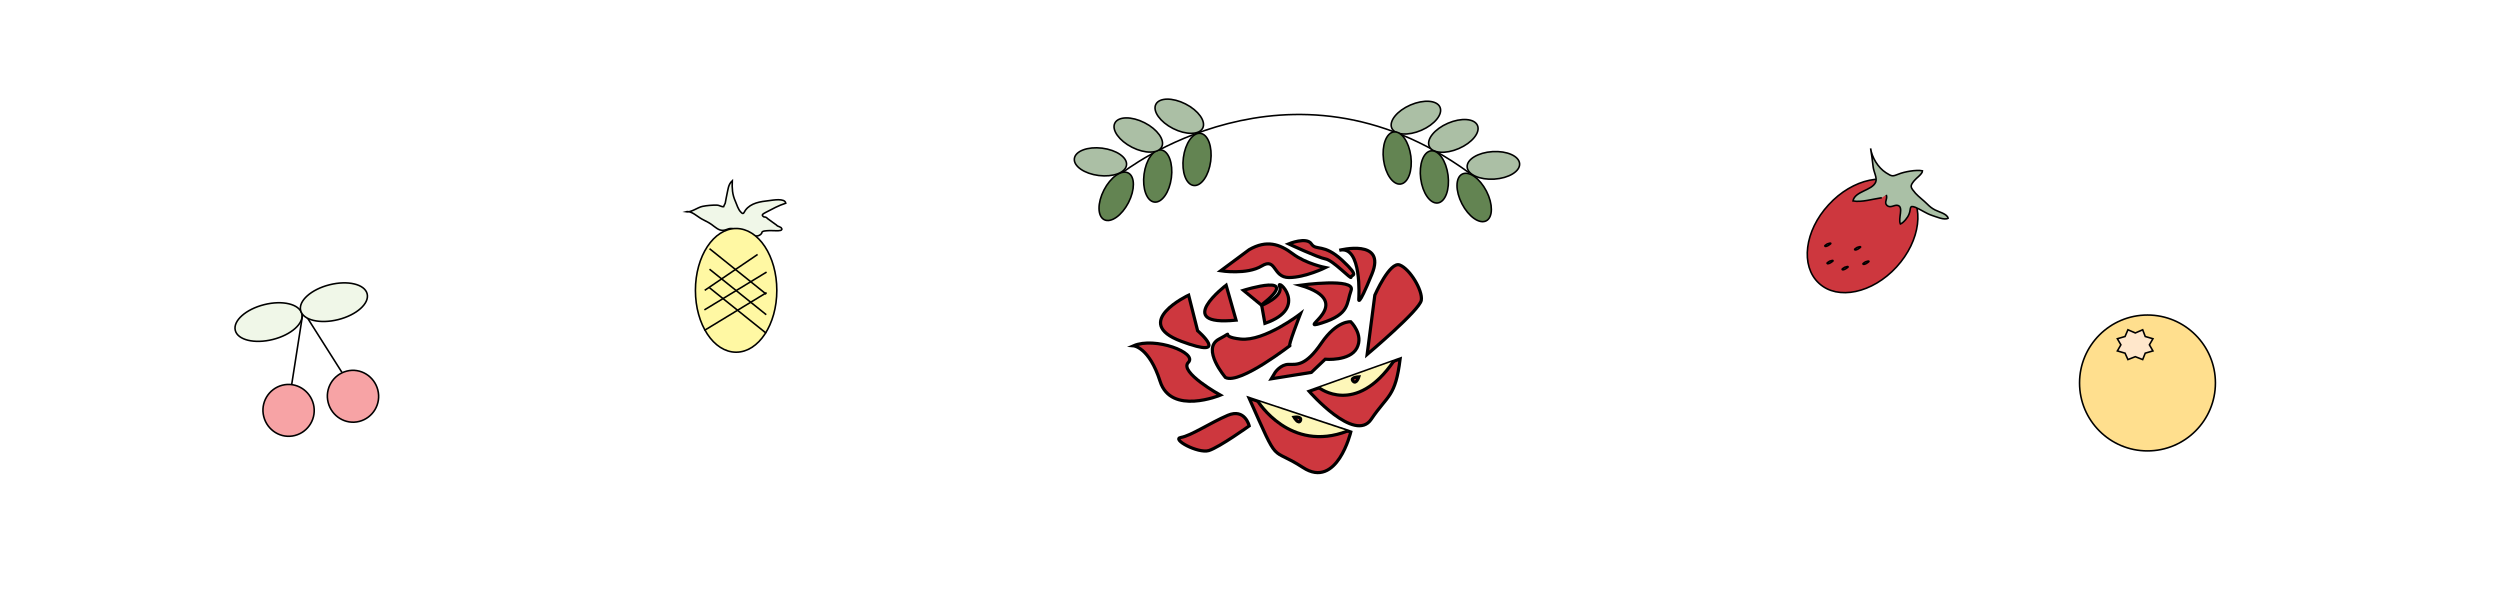
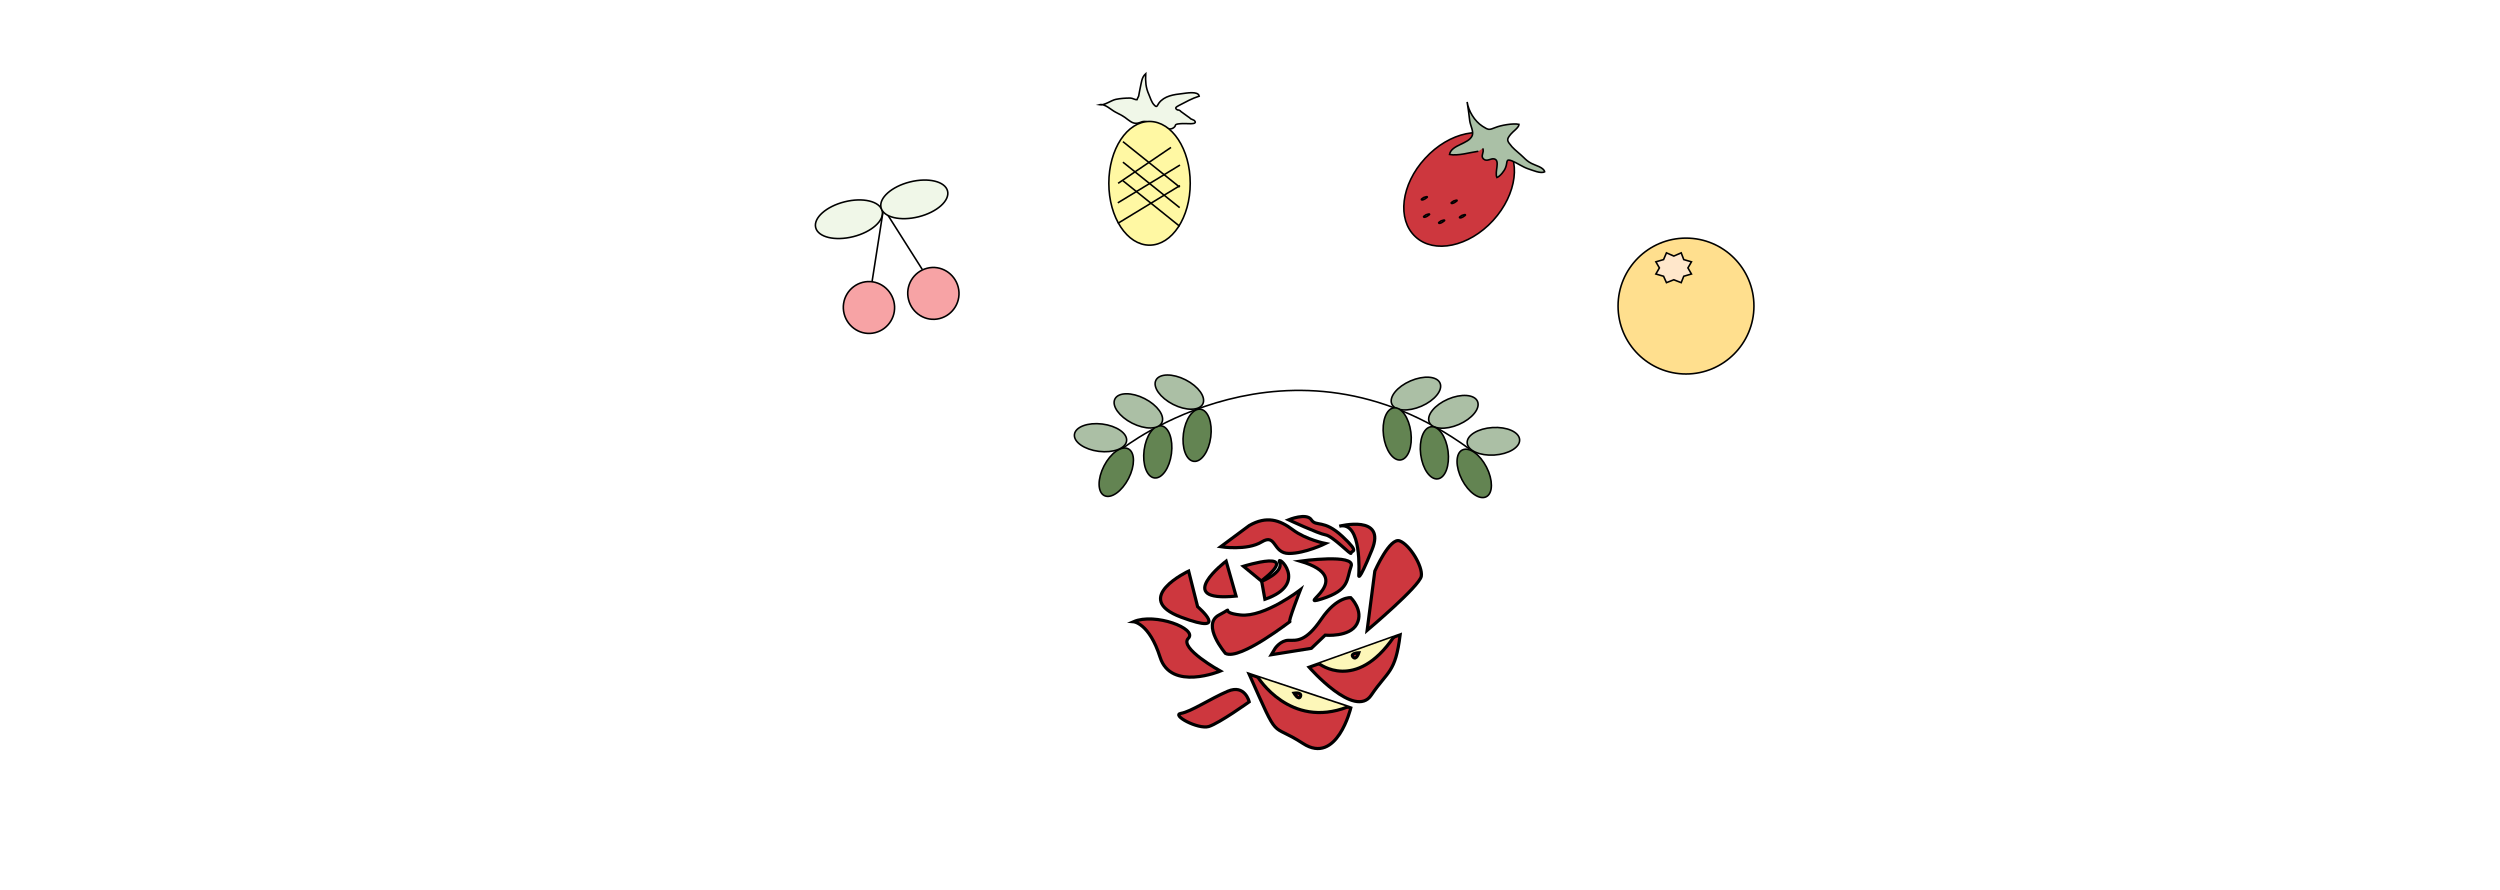
- <svg xmlns="http://www.w3.org/2000/svg" version="1.1" id="Layer_1" x="0px" y="0px" viewBox="0 0 780.1 191.4" style="enable-background:new 0 0 780.1 191.4;" xml:space="preserve">
+ <svg xmlns="http://www.w3.org/2000/svg" version="1.1" id="Layer_1" x="0px" y="0px" viewBox="0 0 780.1 277.5" style="enable-background:new 0 0 780.1 277.5;" xml:space="preserve">
  <style type="text/css">
	.st0{fill:#CD373E;stroke:#000000;stroke-width:0.5;stroke-miterlimit:10;}
	.st1{fill:#AAC0A6;stroke:#000000;stroke-width:0.5;stroke-miterlimit:10;}
	.st2{fill:none;stroke:#000000;stroke-width:0.5;}
	.st3{fill:#FFDF8E;stroke:#000000;stroke-width:0.5;stroke-miterlimit:10;}
	.st4{fill:#FFE7CB;stroke:#000000;stroke-width:0.5;stroke-miterlimit:10;}
	.st5{fill:#F0F7E8;stroke:#000000;stroke-width:0.5;stroke-miterlimit:10;}
	.st6{fill:#FFF8A3;stroke:#000000;stroke-width:0.5;stroke-miterlimit:10;}
	.st7{fill:#F7A3A5;stroke:#000000;stroke-width:0.5;stroke-miterlimit:10;}
	.st8{fill:#F0F7E8;stroke:#000000;stroke-width:0.5;stroke-miterlimit:10;}
	.st9{fill:none;stroke:#000000;stroke-width:0.5;stroke-miterlimit:10;}
	.st10{fill:#ABBFA5;stroke:#000000;stroke-width:0.5;stroke-miterlimit:10;}
	.st11{fill:#ABBFA5;stroke:#000000;stroke-width:0.5;stroke-miterlimit:10;}
	.st12{fill:#638452;stroke:#000000;stroke-width:0.5;stroke-miterlimit:10;}
	.st13{fill:#638452;stroke:#000000;stroke-width:0.5;stroke-miterlimit:10;}
	.st14{fill:#ABBFA5;stroke:#000000;stroke-width:0.5;stroke-miterlimit:10;}
	.st15{fill:#CD373E;stroke:#000000;stroke-miterlimit:10;}
	.st16{fill:#FDF7B9;stroke:#000000;stroke-miterlimit:10;}
</style>
  <g>
-     <path class="st0" d="M567.6,88.4c5.8,5.4,16.7,3.1,24.2-5.1s8.9-19.2,3-24.5c-5.8-5.4-16.7-3.1-24.2,5.1   C563.1,72,561.7,83,567.6,88.4" />
-     <path class="st1" d="M587.2,61.7c-2.8,0.4-6.3,1.5-9,1c0.6-3.1,6-3.2,7.1-5.9c0.5-1.3-0.6-3.1-0.8-4.7c-0.2-1.9-0.5-3.9-0.8-5.8   c0.4,2.8,2.3,6,4.8,7.6c1.9,1.2,2,1.2,4,0.4c1.7-0.7,5.5-1.4,7.4-1c0,1-2,2.3-2.6,3.1c-1.4,1.7-1.2,2,0.4,3.9   c1,1.1,2.5,2.2,3.6,3.3c0.8,0.8,1.5,1.4,2.5,1.9c1.1,0.6,3.8,1.2,4.1,2.6c-1.2,0.7-3.8-0.5-5.1-0.9c-1.8-0.6-3.4-1.8-5.1-2.5   c-2.1-0.8-1.3,0.4-2,2.1c-0.4,1.1-1.7,2.7-2.7,3.1c-0.8-1.7,1.1-5.3-0.8-5.8c-1.1-0.3-2.3,1-3.4,0c-1-1,0.3-1.9-0.2-3.3" />
-     <path class="st2" d="M579.8,77.7c0.5-0.3,0.9-0.6,0.8-0.7s-0.5,0-1.1,0.2c-0.5,0.3-0.9,0.6-0.8,0.7C578.8,78.1,579.3,78,579.8,77.7   z" />
-     <path class="st2" d="M570.5,76.6c0.5-0.3,0.9-0.6,0.8-0.7c-0.1-0.1-0.5,0-1.1,0.2c-0.5,0.3-0.9,0.6-0.8,0.7   C569.5,77,570,76.9,570.5,76.6z" />
-     <path class="st2" d="M582.4,82.2c0.5-0.3,0.9-0.6,0.8-0.7c-0.1-0.1-0.5,0-1.1,0.2c-0.5,0.3-0.9,0.6-0.8,0.7   C581.4,82.6,581.9,82.5,582.4,82.2z" />
-     <path class="st2" d="M571.2,82c0.5-0.3,0.9-0.6,0.8-0.7c-0.1-0.1-0.5,0-1.1,0.2c-0.5,0.3-0.9,0.6-0.8,0.7   C570.2,82.4,570.7,82.3,571.2,82z" />
-     <path class="st2" d="M575.9,83.9c0.5-0.3,0.9-0.6,0.8-0.7c-0.1-0.1-0.5,0-1.1,0.2c-0.5,0.3-0.9,0.6-0.8,0.7   C574.9,84.3,575.4,84.2,575.9,83.9z" />
+     <path class="st0" d="M441.7,73.9c5.8,5.4,16.7,3.1,24.2-5.1c7.5-8.2,8.9-19.2,3-24.5c-5.8-5.4-16.7-3.1-24.2,5.1   C437.2,57.5,435.8,68.5,441.7,73.9" />
+     <path class="st1" d="M461.3,47.2c-2.8,0.4-6.3,1.5-9,1c0.6-3.1,6-3.2,7.1-5.9c0.5-1.3-0.6-3.1-0.8-4.7c-0.2-1.9-0.5-3.9-0.8-5.8   c0.4,2.8,2.3,6,4.8,7.6c1.9,1.2,2,1.2,4,0.4c1.7-0.7,5.5-1.4,7.4-1c0,1-2,2.3-2.6,3.1c-1.4,1.7-1.2,2,0.4,3.9   c1,1.1,2.5,2.2,3.6,3.3c0.8,0.8,1.5,1.4,2.5,1.9c1.1,0.6,3.8,1.2,4.1,2.6c-1.2,0.7-3.8-0.5-5.1-0.9c-1.8-0.6-3.4-1.8-5.1-2.5   c-2.1-0.8-1.3,0.4-2,2.1c-0.4,1.1-1.7,2.7-2.7,3.1c-0.8-1.7,1.1-5.3-0.8-5.8c-1.1-0.3-2.3,1-3.4,0c-1-1,0.3-1.9-0.2-3.3" />
+     <path class="st2" d="M453.9,63.2c0.5-0.3,0.9-0.6,0.8-0.7c-0.1-0.1-0.5,0-1.1,0.2c-0.5,0.3-0.9,0.6-0.8,0.7   C452.9,63.6,453.4,63.5,453.9,63.2z" />
+     <path class="st2" d="M444.6,62.1c0.5-0.3,0.9-0.6,0.8-0.7c-0.1-0.1-0.5,0-1.1,0.2c-0.5,0.3-0.9,0.6-0.8,0.7   C443.6,62.5,444.1,62.4,444.6,62.1z" />
+     <path class="st2" d="M456.5,67.7c0.5-0.3,0.9-0.6,0.8-0.7c-0.1-0.1-0.5,0-1.1,0.2c-0.5,0.3-0.9,0.6-0.8,0.7   C455.5,68.1,456,68,456.5,67.7z" />
+     <path class="st2" d="M445.3,67.5c0.5-0.3,0.9-0.6,0.8-0.7s-0.5,0-1.1,0.2c-0.5,0.3-0.9,0.6-0.8,0.7   C444.3,67.9,444.8,67.8,445.3,67.5z" />
+     <path class="st2" d="M450,69.4c0.5-0.3,0.9-0.6,0.8-0.7c-0.1-0.1-0.5,0-1.1,0.2c-0.5,0.3-0.9,0.6-0.8,0.7   C449,69.8,449.5,69.7,450,69.4z" />
  </g>
  <g>
-     <path class="st3" d="M670.1,140.7c11.7,0,21.2-9.5,21.2-21.2s-9.5-21.2-21.2-21.2s-21.2,9.5-21.2,21.2S658.4,140.7,670.1,140.7" />
-     <polygon class="st4" points="668.6,102.9 666.3,103.9 664,102.9 663.1,105 660.7,105.7 661.8,107.6 660.7,109.5 663.1,110.2    664,112.2 666.3,111.3 668.6,112.2 669.4,110.2 671.8,109.5 670.7,107.6 671.8,105.7 669.4,105  " />
+     <path class="st3" d="M526.1,116.7c11.7,0,21.2-9.5,21.2-21.2s-9.5-21.2-21.2-21.2s-21.2,9.5-21.2,21.2S514.4,116.7,526.1,116.7" />
+     <polygon class="st4" points="524.6,78.9 522.3,79.9 520,78.9 519.1,81 516.7,81.7 517.8,83.6 516.7,85.5 519.1,86.2 520,88.2    522.3,87.3 524.6,88.2 525.4,86.2 527.8,85.5 526.7,83.6 527.8,81.7 525.4,81  " />
  </g>
  <g>
-     <path class="st5" d="M242.3,72c-1,0-2-0.1-3,0c-0.4,0-1.1,0.1-1.4,0.3c-0.3,0.3-0.1,0.4-0.3,0.6c-0.7,0.8-1.6,0.9-2.7,0.6   c-0.5-0.1-1-0.5-1.5-0.7c-0.6-0.2-1-0.3-1.6-0.4c-1.2-0.3-2.4-1.1-3.7-1.1c-0.7,0-0.9,0.2-1.6,0.4c-1.5,0.5-2.4-0.1-3.6-1   c-1.2-1-2.4-1.6-3.8-2.3c-1.4-0.7-3.4-2.8-5.1-2.3c1.6,0.3,3.7-1.4,5.2-1.7c1.5-0.3,3-0.4,4.5-0.4c0.7,0,1.5,0.6,2.1,0.5   c0.1-0.4,0.4-0.8,0.5-1.1c0.2-0.9,0.3-1.8,0.5-2.6c0.4-1.7,0.4-3.2,1.7-4.4c-0.1,2.4,0,4.3,1,6.5c0.4,1,0.9,2.5,1.6,3.2   c0.9,1,0.9,0.4,1.5-0.5c1.7-2.3,4.7-2.7,7.4-3c1-0.1,4.9-0.9,5.2,0.8c-2.2,0.7-4.2,1.8-6.3,2.9c-0.9,0.5-1.5,0.8-0.5,1.4   c0.4,0,0.8,0.1,1.1,0.5c0.7,0.5,1.5,1.1,2.2,1.6c0.3,0.2,0.6,0.4,0.9,0.7c0.2,0.1,1,0.4,1.1,0.5C244.7,72.1,242.7,72,242.3,72" />
-     <ellipse class="st6" cx="229.7" cy="90.6" rx="12.7" ry="19.3" />
-     <line class="st2" x1="236.4" y1="79.4" x2="219.9" y2="90.6" />
-     <line class="st2" x1="221.4" y1="77.6" x2="239.1" y2="91.8" />
-     <line class="st2" x1="221.4" y1="84" x2="239.1" y2="98.2" />
-     <line class="st2" x1="221.4" y1="89.8" x2="239.1" y2="104" />
-     <line class="st2" x1="239.2" y1="91.3" x2="219.8" y2="103.1" />
-     <line class="st2" x1="239.2" y1="84.9" x2="219.8" y2="96.7" />
+     <path class="st5" d="M371.3,38.6c-1,0-2-0.1-3,0c-0.4,0-1.1,0.1-1.4,0.3c-0.3,0.3-0.1,0.4-0.3,0.6c-0.7,0.8-1.6,0.9-2.7,0.6   c-0.5-0.1-1-0.5-1.5-0.7c-0.6-0.2-1-0.3-1.6-0.4c-1.2-0.3-2.4-1.1-3.7-1.1c-0.7,0-0.9,0.2-1.6,0.4c-1.5,0.5-2.4-0.1-3.6-1   c-1.2-1-2.4-1.6-3.8-2.3c-1.4-0.7-3.4-2.8-5.1-2.3c1.6,0.3,3.7-1.4,5.2-1.7c1.5-0.3,3-0.4,4.5-0.4c0.7,0,1.5,0.6,2.1,0.5   c0.1-0.4,0.4-0.8,0.5-1.1c0.2-0.9,0.3-1.8,0.5-2.6c0.4-1.7,0.4-3.2,1.7-4.4c-0.1,2.4,0,4.3,1,6.5c0.4,1,0.9,2.5,1.6,3.2   c0.9,1,0.9,0.4,1.5-0.5c1.7-2.3,4.7-2.7,7.4-3c1-0.1,4.9-0.9,5.2,0.8c-2.2,0.7-4.2,1.8-6.3,2.9c-0.9,0.5-1.5,0.8-0.5,1.4   c0.4,0,0.8,0.1,1.1,0.5c0.7,0.5,1.5,1.1,2.2,1.6c0.3,0.2,0.6,0.4,0.9,0.7c0.2,0.1,1,0.4,1.1,0.5C373.7,38.7,371.7,38.6,371.3,38.6" />
+     <ellipse class="st6" cx="358.7" cy="57.2" rx="12.7" ry="19.3" />
+     <line class="st2" x1="365.4" y1="46" x2="348.9" y2="57.2" />
+     <line class="st2" x1="350.4" y1="44.2" x2="368.1" y2="58.4" />
+     <line class="st2" x1="350.4" y1="50.6" x2="368.1" y2="64.8" />
+     <line class="st2" x1="350.4" y1="56.4" x2="368.1" y2="70.6" />
+     <line class="st2" x1="368.2" y1="57.9" x2="348.8" y2="69.7" />
+     <line class="st2" x1="368.2" y1="51.5" x2="348.8" y2="63.3" />
  </g>
  <g>
-     <path class="st7" d="M92,135.9c4.3-1.1,6.9-5.5,5.8-9.8c-1.1-4.3-5.4-7-9.7-5.9c-4.3,1.1-6.9,5.5-5.8,9.8S87.7,137,92,135.9" />
-     <path class="st7" d="M112.1,131.5c4.3-1.1,6.9-5.5,5.8-9.8s-5.4-7-9.7-5.9c-4.3,1.1-6.9,5.5-5.8,9.8   C103.5,129.9,107.8,132.6,112.1,131.5" />
-     <ellipse transform="matrix(0.9698 -0.244 0.244 0.9698 -21.9962 23.4767)" class="st8" cx="83.8" cy="100.5" rx="10.7" ry="5.6" />
-     <line class="st9" x1="91" y1="120.1" x2="94.6" y2="97.1" />
-     <line class="st9" x1="106.7" y1="116.2" x2="94.6" y2="97.1" />
-     <ellipse transform="matrix(0.9698 -0.244 0.244 0.9698 -19.8706 28.2651)" class="st8" cx="104.2" cy="94.3" rx="10.7" ry="5.6" />
+     <path class="st7" d="M273.1,103.8c4.3-1.1,6.9-5.5,5.8-9.8c-1.1-4.3-5.4-7-9.7-5.9c-4.3,1.1-6.9,5.5-5.8,9.8   C264.5,102.2,268.8,104.9,273.1,103.8" />
+     <path class="st7" d="M293.2,99.4c4.3-1.1,6.9-5.5,5.8-9.8s-5.4-7-9.7-5.9c-4.3,1.1-6.9,5.5-5.8,9.8   C284.6,97.8,288.9,100.5,293.2,99.4" />
+     <ellipse transform="matrix(0.9698 -0.244 0.244 0.9698 -8.6872 66.7117)" class="st8" cx="264.9" cy="68.4" rx="10.7" ry="5.6" />
+     <line class="st9" x1="272.1" y1="88" x2="275.7" y2="65" />
+     <line class="st9" x1="287.8" y1="84.1" x2="275.7" y2="65" />
+     <ellipse transform="matrix(0.9698 -0.244 0.244 0.9698 -6.5616 71.5001)" class="st8" cx="285.3" cy="62.2" rx="10.7" ry="5.6" />
  </g>
-   <path class="st9" d="M350.2,53.9c0,0,51.9-40.9,108.2,0" />
-   <ellipse transform="matrix(0.9178 -0.3971 0.3971 0.9178 21.7562 178.465)" class="st10" cx="441.8" cy="36.7" rx="8.2" ry="4.3" />
-   <ellipse transform="matrix(0.9178 -0.3971 0.3971 0.9178 20.4451 183.5766)" class="st10" cx="453.5" cy="42.4" rx="8.2" ry="4.3" />
-   <ellipse transform="matrix(0.9981 -6.152985e-02 6.152985e-02 0.9981 -2.2923 28.7724)" class="st11" cx="466" cy="51.6" rx="8.2" ry="4.3" />
-   <ellipse transform="matrix(0.9916 -0.129 0.129 0.9916 -2.7174 56.66)" class="st12" cx="436" cy="49.3" rx="4.3" ry="8.2" />
-   <ellipse transform="matrix(0.9916 -0.129 0.129 0.9916 -3.3815 58.2067)" class="st12" cx="447.6" cy="55.2" rx="4.3" ry="8.2" />
-   <ellipse transform="matrix(0.8888 -0.4583 0.4583 0.8888 22.9279 217.6883)" class="st13" cx="460" cy="61.6" rx="4.3" ry="8.2" />
-   <ellipse transform="matrix(0.129 -0.9916 0.9916 0.129 276.06 413.6969)" class="st12" cx="373.5" cy="49.7" rx="8.2" ry="4.3" />
-   <ellipse transform="matrix(0.129 -0.9916 0.9916 0.129 260.2071 406.1059)" class="st12" cx="361.3" cy="54.9" rx="8.2" ry="4.3" />
-   <ellipse transform="matrix(0.4583 -0.8888 0.8888 0.4583 134.1928 342.7378)" class="st13" cx="348.3" cy="61.3" rx="8.2" ry="4.3" />
-   <ellipse transform="matrix(0.4528 -0.8916 0.8916 0.4528 169.076 347.9874)" class="st11" cx="368" cy="36.2" rx="4.3" ry="8.2" />
-   <ellipse transform="matrix(0.4528 -0.8916 0.8916 0.4528 156.82 339.7602)" class="st11" cx="355.2" cy="42.1" rx="4.3" ry="8.2" />
-   <ellipse transform="matrix(0.1228 -0.9924 0.9924 0.1228 251.097 385.0891)" class="st14" cx="343.4" cy="50.5" rx="4.3" ry="8.2" />
-   <path class="st15" d="M421.5,134.8c0,0-4.3,18-14.9,11.1s-7.1,0.2-16.8-21.6L421.5,134.8z" />
-   <path class="st15" d="M382.4,117.8c0,0-7.7-9-2-12c5.7-3-0.8-0.8,6.7,0s18.7-7.9,18.7-7.9s-4.1,10.5-3.3,10  C403.1,107.3,387,120.1,382.4,117.8z" />
-   <path class="st15" d="M394.7,100.9l-1-5.6c0,0,6.9-2.8,5.6-5.9C398,86.3,409,96,394.7,100.9z" />
-   <path class="st15" d="M393.6,95.2c13.3-10.5-5.6-4.6-5.6-4.6L393.6,95.2z" />
-   <path class="st15" d="M385.7,99.9c-20,2-3.1-10.9-3.1-10.9L385.7,99.9z" />
-   <path class="st15" d="M373.7,103.2c0,0,10.7,9.2-5.1,3.3c-15.8-5.9,2.3-14.4,2.3-14.4L373.7,103.2z" />
-   <path class="st15" d="M353.7,107.9c0,0,4.9,0.4,8.3,11.1c3.4,10.7,18.8,4.3,18.8,4.3s-13-7.2-10-10.2S360.4,105,353.7,107.9z" />
-   <path class="st15" d="M389.8,132.9c0,0-1.3-5.6-6.7-3.3c-5.4,2.3-11.5,6.4-14.6,6.9s5.3,5.1,8.7,4.1  C380.6,139.5,389.8,132.9,389.8,132.9z" />
-   <path class="st16" d="M392.5,125.2c0,0,10,16.3,28,9.3" />
-   <path class="st15" d="M397.9,116.2c0,0,1.7-2.5,4.2-2.5s5.3,0.6,10.2-6.6c4.9-7.2,9.2-6.7,9.2-6.7s4.1,4,1.9,8.2  c-2.2,4.2-9.9,3.5-9.9,3.5l-4.3,4.1l-12.5,2L397.9,116.2z" />
-   <path class="st15" d="M405.7,89c0,0,17.4-2.4,15.9,1.6c-1.5,4.1-0.3,7.4-9.2,10.2S424.3,94.5,405.7,89z" />
-   <path class="st15" d="M389.8,77.9c5.4-3.1,9.5-1.8,13.6,1.3c4.1,3.1,10.2,4.3,10.2,4.3s-6.3,3.1-11.4,3.1s-3.9-6.4-8.5-3.6  s-12.8,1.5-12.8,1.5L389.8,77.9z" />
-   <path class="st15" d="M402.1,76.1c0,0,5.6-2.3,7.1,0s3.8-0.3,9.7,5.2s2.5,4.2,2.7,5.2c0.2,1-5.6-5.3-8-5.7  C411.3,80.4,402.1,76.1,402.1,76.1z" />
-   <path class="st15" d="M417.9,78.1c0,0,14.8-3.8,10.2,7.4c-4.6,11.3-4.1,7.7-4.1,7.7S425.1,76.3,417.9,78.1z" />
-   <path class="st15" d="M426.6,110.6c0,0,16.4-13.8,16.9-16.9c0.5-3.1-3.6-9.8-6.7-11c-3.1-1.3-7.8,9.4-7.8,9.4L426.6,110.6z" />
-   <path class="st15" d="M436.9,112c-1.5,12-3.8,11.1-9,18.8c-5.1,7.7-19.4-8.7-19.4-8.7L436.9,112z" />
-   <path class="st16" d="M434.9,112.7C423,130,411.6,121,411.6,121" />
-   <path class="st15" d="M403.8,130.2c0,0,1.4,2.4,2,1C406.3,129.8,403.8,130.2,403.8,130.2z" />
-   <path class="st15" d="M424,117.6c0,0-2.8,0.1-1.8,1.3S424,117.6,424,117.6z" />
+   <path class="st9" d="M350.2,140c0,0,51.9-40.9,108.2,0" />
+   <ellipse transform="matrix(0.9178 -0.3971 0.3971 0.9178 -12.4234 185.5422)" class="st10" cx="441.8" cy="122.8" rx="8.2" ry="4.3" />
+   <ellipse transform="matrix(0.9178 -0.3971 0.3971 0.9178 -13.7345 190.6538)" class="st10" cx="453.5" cy="128.5" rx="8.2" ry="4.3" />
+   <ellipse transform="matrix(0.9981 -6.152985e-02 6.152985e-02 0.9981 -7.5884 28.9355)" class="st11" cx="466" cy="137.7" rx="8.2" ry="4.3" />
+   <ellipse transform="matrix(0.9916 -0.129 0.129 0.9916 -13.8216 57.3793)" class="st12" cx="436" cy="135.4" rx="4.3" ry="8.2" />
+   <ellipse transform="matrix(0.9916 -0.129 0.129 0.9916 -14.4856 58.9259)" class="st12" cx="447.6" cy="141.3" rx="4.3" ry="8.2" />
+   <ellipse transform="matrix(0.8888 -0.4583 0.4583 0.8888 -16.5202 227.26)" class="st13" cx="460" cy="147.7" rx="4.3" ry="8.2" />
+   <ellipse transform="matrix(0.129 -0.9916 0.9916 0.129 190.7043 488.6677)" class="st12" cx="373.5" cy="135.8" rx="8.2" ry="4.3" />
+   <ellipse transform="matrix(0.129 -0.9916 0.9916 0.129 174.8514 481.0767)" class="st12" cx="361.3" cy="141" rx="8.2" ry="4.3" />
+   <ellipse transform="matrix(0.4583 -0.8888 0.8888 0.4583 57.6895 389.3647)" class="st13" cx="348.3" cy="147.4" rx="8.2" ry="4.3" />
+   <ellipse transform="matrix(0.4528 -0.8916 0.8916 0.4528 92.3307 395.0872)" class="st11" cx="368" cy="122.3" rx="4.3" ry="8.2" />
+   <ellipse transform="matrix(0.4528 -0.8916 0.8916 0.4528 80.0748 386.86)" class="st11" cx="355.2" cy="128.2" rx="4.3" ry="8.2" />
+   <ellipse transform="matrix(0.1228 -0.9924 0.9924 0.1228 165.6735 460.5937)" class="st14" cx="343.4" cy="136.6" rx="4.3" ry="8.2" />
+   <path class="st15" d="M421.5,220.9c0,0-4.3,18-14.9,11.1s-7.1,0.2-16.8-21.6L421.5,220.9z" />
+   <path class="st15" d="M382.4,203.9c0,0-7.7-9-2-12c5.7-3-0.8-0.8,6.7,0s18.7-7.9,18.7-7.9s-4.1,10.5-3.3,10  C403.1,193.4,387,206.2,382.4,203.9z" />
+   <path class="st15" d="M394.7,187l-1-5.6c0,0,6.9-2.8,5.6-5.9C398,172.4,409,182.1,394.7,187z" />
+   <path class="st15" d="M393.6,181.3c13.3-10.5-5.6-4.6-5.6-4.6L393.6,181.3z" />
+   <path class="st15" d="M385.7,186c-20,2-3.1-10.9-3.1-10.9L385.7,186z" />
+   <path class="st15" d="M373.7,189.3c0,0,10.7,9.2-5.1,3.3c-15.8-5.9,2.3-14.4,2.3-14.4L373.7,189.3z" />
+   <path class="st15" d="M353.7,194c0,0,4.9,0.4,8.3,11.1c3.4,10.7,18.8,4.3,18.8,4.3s-13-7.2-10-10.2S360.4,191.1,353.7,194z" />
+   <path class="st15" d="M389.8,219c0,0-1.3-5.6-6.7-3.3s-11.5,6.4-14.6,6.9s5.3,5.1,8.7,4.1C380.6,225.6,389.8,219,389.8,219z" />
+   <path class="st16" d="M392.5,211.3c0,0,10,16.3,28,9.3" />
+   <path class="st15" d="M397.9,202.3c0,0,1.7-2.5,4.2-2.5s5.3,0.6,10.2-6.6c4.9-7.2,9.2-6.7,9.2-6.7s4.1,4,1.9,8.2  c-2.2,4.2-9.9,3.5-9.9,3.5l-4.3,4.1l-12.5,2L397.9,202.3z" />
+   <path class="st15" d="M405.7,175.1c0,0,17.4-2.4,15.9,1.6c-1.5,4.1-0.3,7.4-9.2,10.2S424.3,180.6,405.7,175.1z" />
+   <path class="st15" d="M389.8,164c5.4-3.1,9.5-1.8,13.6,1.3c4.1,3.1,10.2,4.3,10.2,4.3s-6.3,3.1-11.4,3.1s-3.9-6.4-8.5-3.6  s-12.8,1.5-12.8,1.5L389.8,164z" />
+   <path class="st15" d="M402.1,162.2c0,0,5.6-2.3,7.1,0s3.8-0.3,9.7,5.2s2.5,4.2,2.7,5.2c0.2,1-5.6-5.3-8-5.7  C411.3,166.5,402.1,162.2,402.1,162.2z" />
+   <path class="st15" d="M417.9,164.2c0,0,14.8-3.8,10.2,7.4c-4.6,11.3-4.1,7.7-4.1,7.7S425.1,162.4,417.9,164.2z" />
+   <path class="st15" d="M426.6,196.7c0,0,16.4-13.8,16.9-16.9c0.5-3.1-3.6-9.8-6.7-11c-3.1-1.3-7.8,9.4-7.8,9.4L426.6,196.7z" />
+   <path class="st15" d="M436.9,198.1c-1.5,12-3.8,11.1-9,18.8c-5.1,7.7-19.4-8.7-19.4-8.7L436.9,198.1z" />
+   <path class="st16" d="M434.9,198.8c-11.9,17.3-23.3,8.3-23.3,8.3" />
+   <path class="st15" d="M403.8,216.3c0,0,1.4,2.4,2,1C406.3,215.9,403.8,216.3,403.8,216.3z" />
+   <path class="st15" d="M424,203.7c0,0-2.8,0.1-1.8,1.3S424,203.7,424,203.7z" />
</svg>
